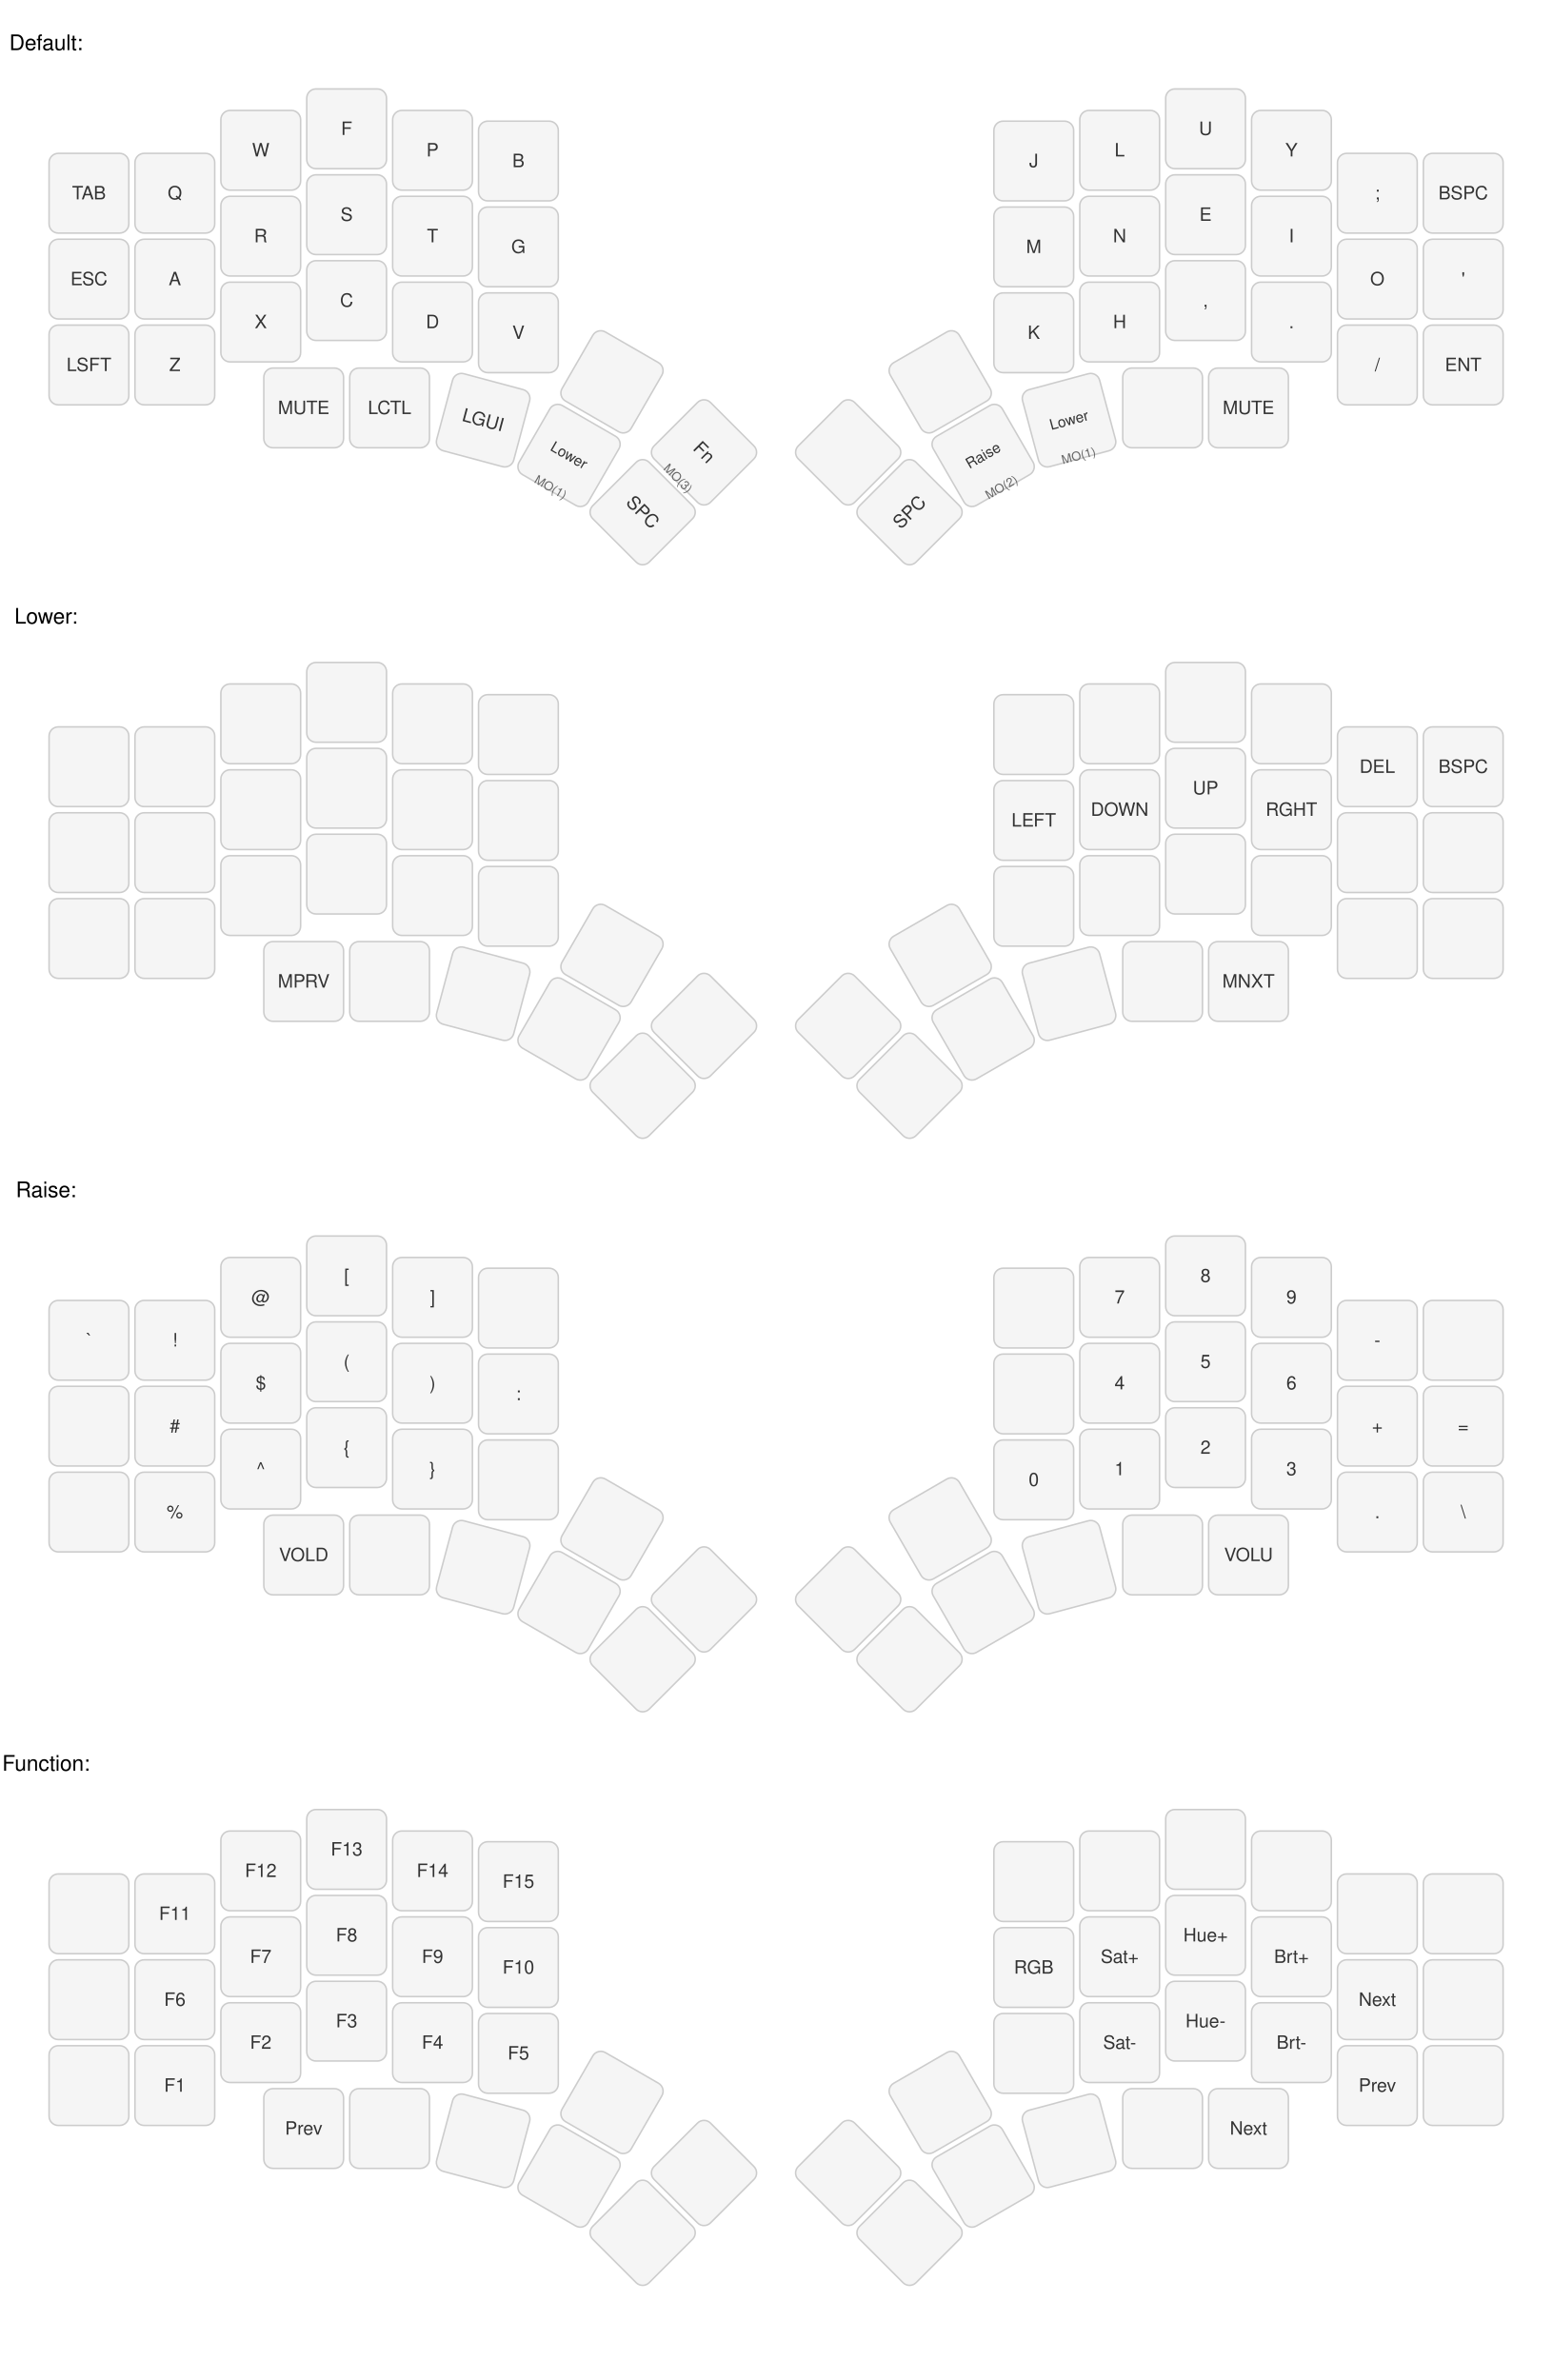
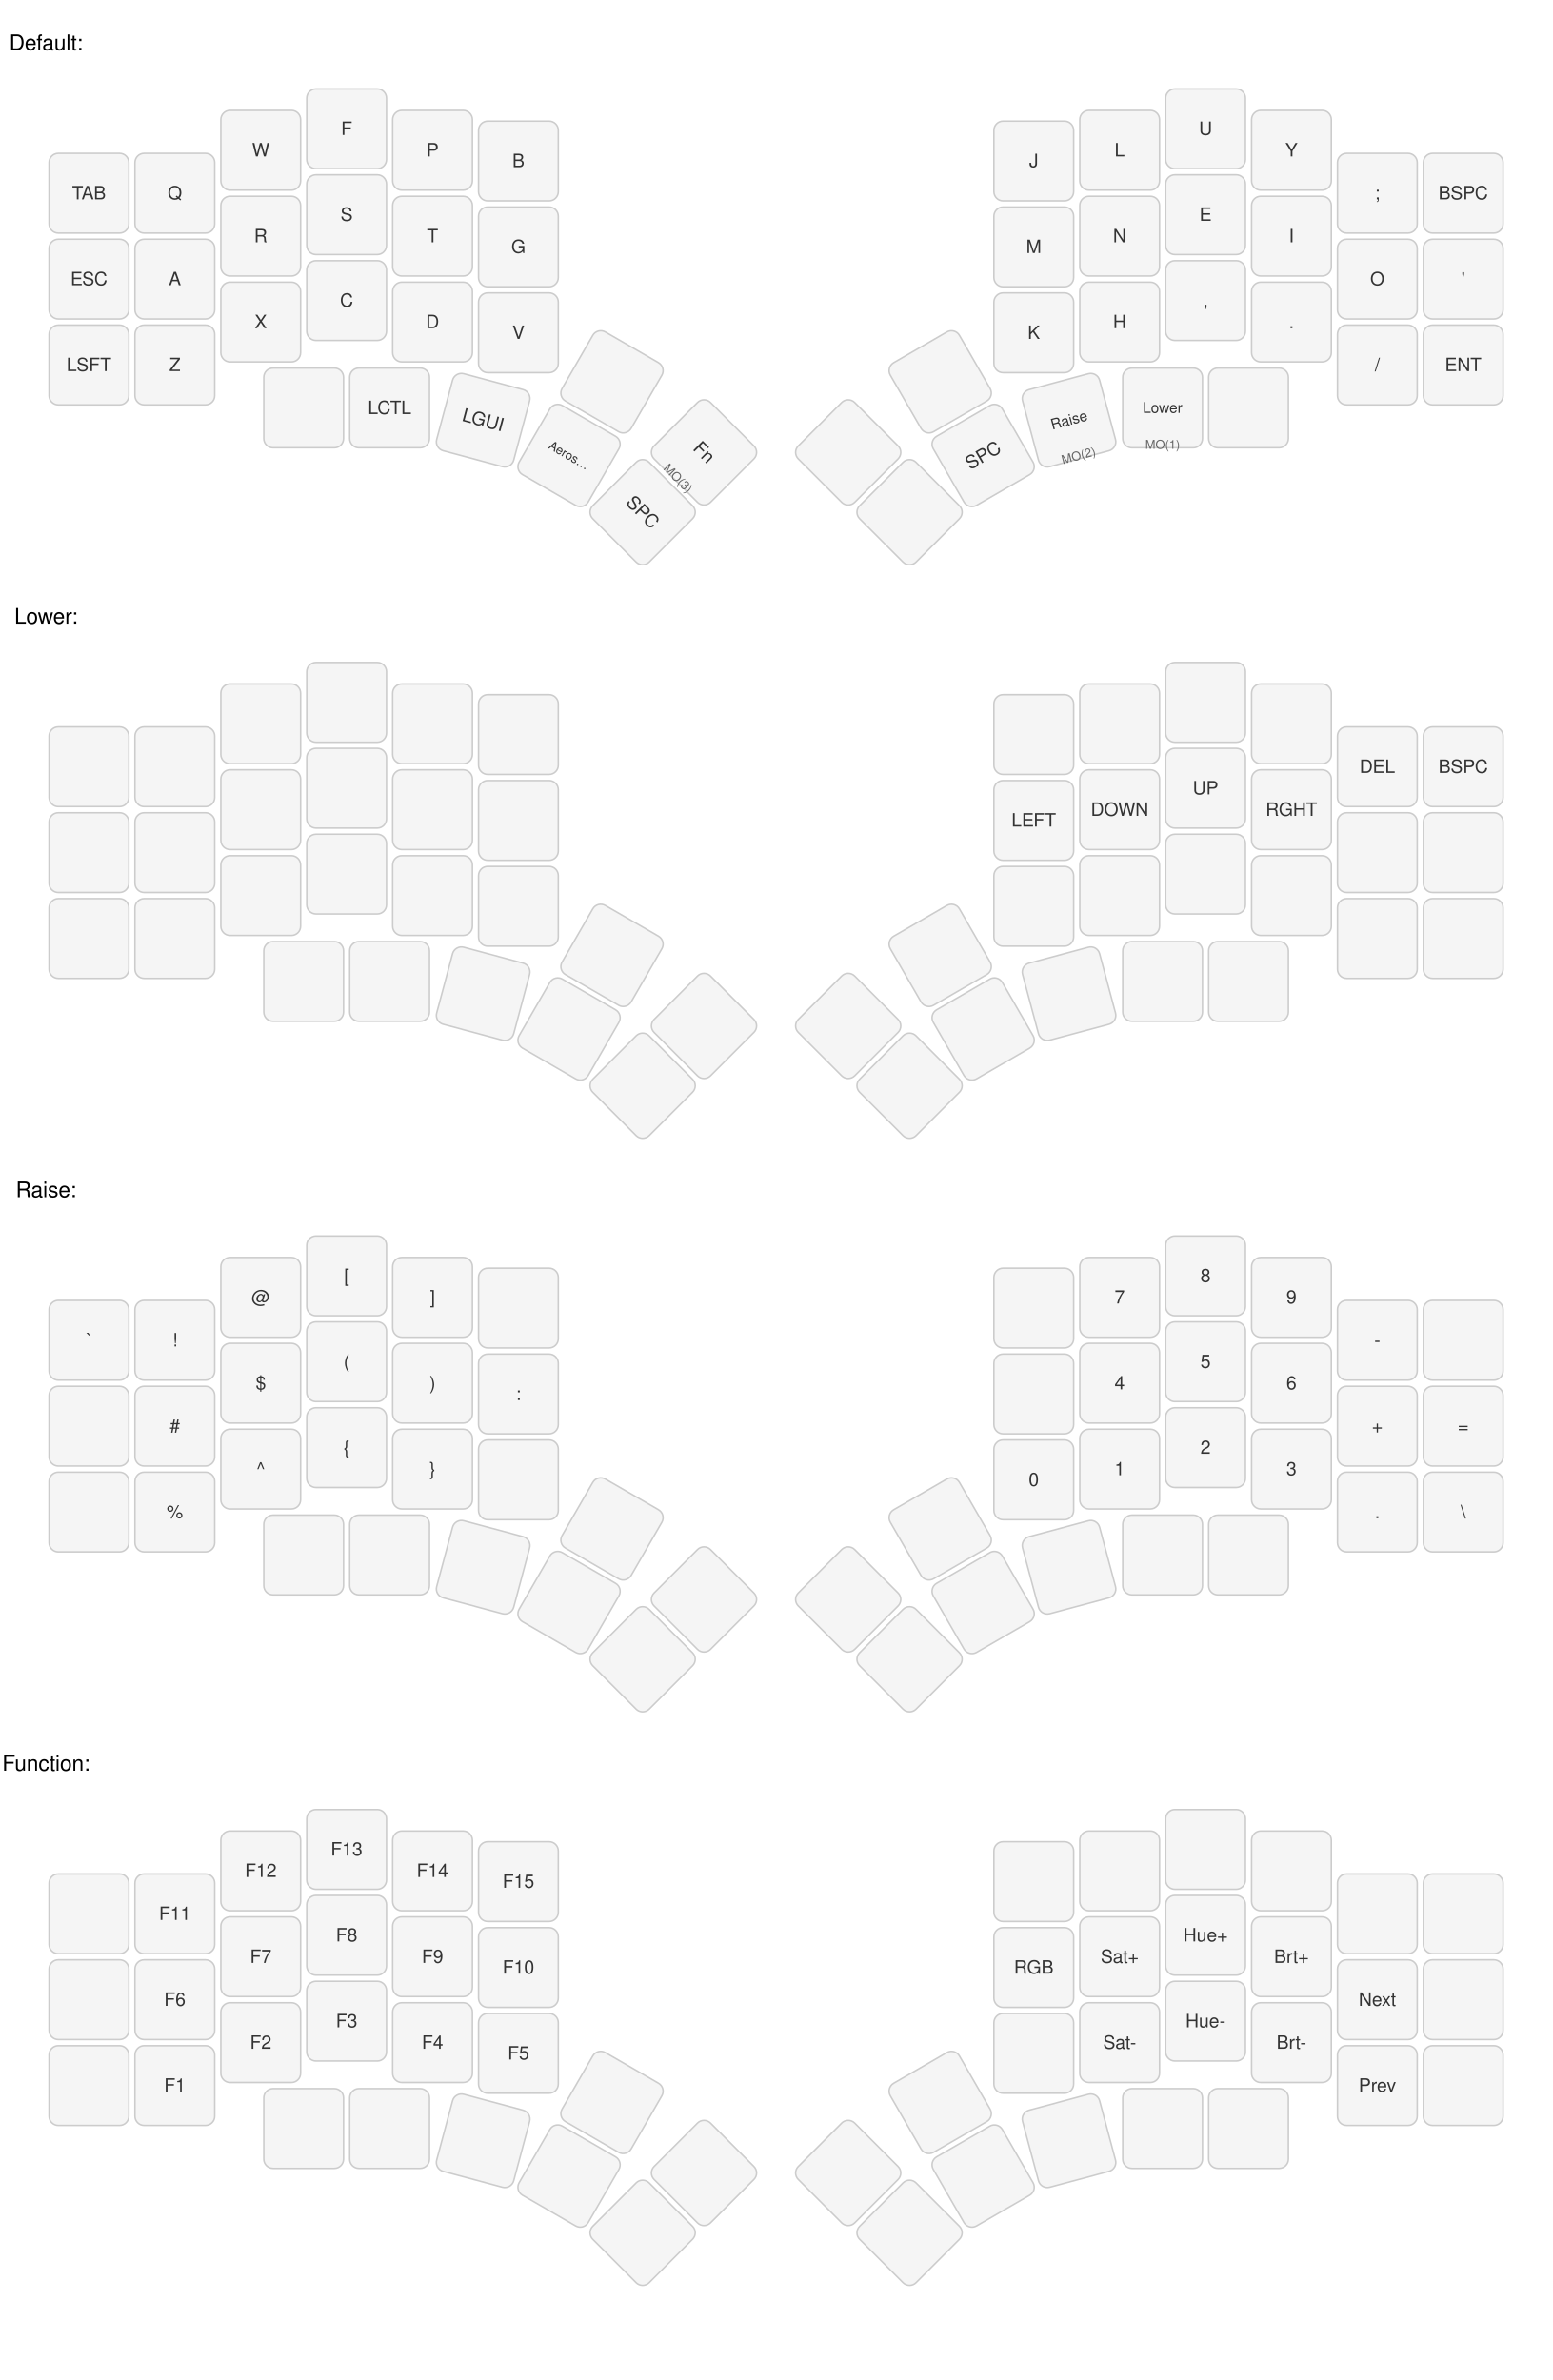
<svg xmlns="http://www.w3.org/2000/svg" width="1012" height="1552" viewBox="0 0 1012 1552" class="keymap">
  <style>svg {
  font-family: -apple-system, BlinkMacSystemFont, "SF Pro Text", "Helvetica Neue", Helvetica, Arial, sans-serif;
  font-size: 14px;
  font-kerning: normal;
  text-rendering: optimizeLegibility;
}
text { text-anchor: middle; dominant-baseline: middle; }
rect.key { fill: #f5f5f5; stroke: #cccccc; }
rect.held { fill: #a8d8ea; }
text.tap { font-size: 12px; fill: #333333; }
text.hold { font-size: 10px; fill: #666666; }
</style>
  <g transform="translate(30, 0)" class="layer-Default">
    <text x="0" y="28" class="label" id="Default">Default:</text>
    <g transform="translate(0, 56)">
      <g transform="translate(28, 70)" class="key keypos-0">
        <rect rx="6" ry="6" x="-26" y="-26" width="52" height="52" class="key" />
        <text x="0" y="0" class="key tap">TAB</text>
      </g>
      <g transform="translate(84, 70)" class="key keypos-1">
        <rect rx="6" ry="6" x="-26" y="-26" width="52" height="52" class="key" />
        <text x="0" y="0" class="key tap">Q</text>
      </g>
      <g transform="translate(140, 42)" class="key keypos-2">
        <rect rx="6" ry="6" x="-26" y="-26" width="52" height="52" class="key" />
        <text x="0" y="0" class="key tap">W</text>
      </g>
      <g transform="translate(196, 28)" class="key keypos-3">
        <rect rx="6" ry="6" x="-26" y="-26" width="52" height="52" class="key" />
        <text x="0" y="0" class="key tap">F</text>
      </g>
      <g transform="translate(252, 42)" class="key keypos-4">
        <rect rx="6" ry="6" x="-26" y="-26" width="52" height="52" class="key" />
        <text x="0" y="0" class="key tap">P</text>
      </g>
      <g transform="translate(308, 49)" class="key keypos-5">
        <rect rx="6" ry="6" x="-26" y="-26" width="52" height="52" class="key" />
        <text x="0" y="0" class="key tap">B</text>
      </g>
      <g transform="translate(644, 49)" class="key keypos-6">
        <rect rx="6" ry="6" x="-26" y="-26" width="52" height="52" class="key" />
        <text x="0" y="0" class="key tap">J</text>
      </g>
      <g transform="translate(700, 42)" class="key keypos-7">
        <rect rx="6" ry="6" x="-26" y="-26" width="52" height="52" class="key" />
        <text x="0" y="0" class="key tap">L</text>
      </g>
      <g transform="translate(756, 28)" class="key keypos-8">
        <rect rx="6" ry="6" x="-26" y="-26" width="52" height="52" class="key" />
        <text x="0" y="0" class="key tap">U</text>
      </g>
      <g transform="translate(812, 42)" class="key keypos-9">
        <rect rx="6" ry="6" x="-26" y="-26" width="52" height="52" class="key" />
        <text x="0" y="0" class="key tap">Y</text>
      </g>
      <g transform="translate(868, 70)" class="key keypos-10">
        <rect rx="6" ry="6" x="-26" y="-26" width="52" height="52" class="key" />
        <text x="0" y="0" class="key tap">;</text>
      </g>
      <g transform="translate(924, 70)" class="key keypos-11">
        <rect rx="6" ry="6" x="-26" y="-26" width="52" height="52" class="key" />
        <text x="0" y="0" class="key tap">BSPC</text>
      </g>
      <g transform="translate(28, 126)" class="key keypos-12">
        <rect rx="6" ry="6" x="-26" y="-26" width="52" height="52" class="key" />
        <text x="0" y="0" class="key tap">ESC</text>
      </g>
      <g transform="translate(84, 126)" class="key keypos-13">
        <rect rx="6" ry="6" x="-26" y="-26" width="52" height="52" class="key" />
        <text x="0" y="0" class="key tap">A</text>
      </g>
      <g transform="translate(140, 98)" class="key keypos-14">
        <rect rx="6" ry="6" x="-26" y="-26" width="52" height="52" class="key" />
        <text x="0" y="0" class="key tap">R</text>
      </g>
      <g transform="translate(196, 84)" class="key keypos-15">
        <rect rx="6" ry="6" x="-26" y="-26" width="52" height="52" class="key" />
        <text x="0" y="0" class="key tap">S</text>
      </g>
      <g transform="translate(252, 98)" class="key keypos-16">
        <rect rx="6" ry="6" x="-26" y="-26" width="52" height="52" class="key" />
        <text x="0" y="0" class="key tap">T</text>
      </g>
      <g transform="translate(308, 105)" class="key keypos-17">
        <rect rx="6" ry="6" x="-26" y="-26" width="52" height="52" class="key" />
        <text x="0" y="0" class="key tap">G</text>
      </g>
      <g transform="translate(644, 105)" class="key keypos-18">
        <rect rx="6" ry="6" x="-26" y="-26" width="52" height="52" class="key" />
        <text x="0" y="0" class="key tap">M</text>
      </g>
      <g transform="translate(700, 98)" class="key keypos-19">
        <rect rx="6" ry="6" x="-26" y="-26" width="52" height="52" class="key" />
        <text x="0" y="0" class="key tap">N</text>
      </g>
      <g transform="translate(756, 84)" class="key keypos-20">
        <rect rx="6" ry="6" x="-26" y="-26" width="52" height="52" class="key" />
        <text x="0" y="0" class="key tap">E</text>
      </g>
      <g transform="translate(812, 98)" class="key keypos-21">
        <rect rx="6" ry="6" x="-26" y="-26" width="52" height="52" class="key" />
        <text x="0" y="0" class="key tap">I</text>
      </g>
      <g transform="translate(868, 126)" class="key keypos-22">
        <rect rx="6" ry="6" x="-26" y="-26" width="52" height="52" class="key" />
        <text x="0" y="0" class="key tap">O</text>
      </g>
      <g transform="translate(924, 126)" class="key keypos-23">
        <rect rx="6" ry="6" x="-26" y="-26" width="52" height="52" class="key" />
        <text x="0" y="0" class="key tap">'</text>
      </g>
      <g transform="translate(28, 182)" class="key keypos-24">
        <rect rx="6" ry="6" x="-26" y="-26" width="52" height="52" class="key" />
        <text x="0" y="0" class="key tap">LSFT</text>
      </g>
      <g transform="translate(84, 182)" class="key keypos-25">
        <rect rx="6" ry="6" x="-26" y="-26" width="52" height="52" class="key" />
        <text x="0" y="0" class="key tap">Z</text>
      </g>
      <g transform="translate(140, 154)" class="key keypos-26">
        <rect rx="6" ry="6" x="-26" y="-26" width="52" height="52" class="key" />
        <text x="0" y="0" class="key tap">X</text>
      </g>
      <g transform="translate(196, 140)" class="key keypos-27">
        <rect rx="6" ry="6" x="-26" y="-26" width="52" height="52" class="key" />
        <text x="0" y="0" class="key tap">C</text>
      </g>
      <g transform="translate(252, 154)" class="key keypos-28">
        <rect rx="6" ry="6" x="-26" y="-26" width="52" height="52" class="key" />
        <text x="0" y="0" class="key tap">D</text>
      </g>
      <g transform="translate(308, 161)" class="key keypos-29">
        <rect rx="6" ry="6" x="-26" y="-26" width="52" height="52" class="key" />
        <text x="0" y="0" class="key tap">V</text>
      </g>
      <g transform="translate(369, 193) rotate(30.0)" class="key keypos-30">
        <rect rx="6" ry="6" x="-26" y="-26" width="52" height="52" class="key" />
      </g>
      <g transform="translate(429, 239) rotate(45.0)" class="key keypos-31">
        <rect rx="6" ry="6" x="-26" y="-26" width="52" height="52" class="key" />
        <text x="0" y="0" class="key tap">Fn</text>
        <text x="0" y="24" class="key hold">
          <tspan style="font-size: 80%">MO(3)</tspan>
        </text>
      </g>
      <g transform="translate(523, 239) rotate(-45.0)" class="key keypos-32">
        <rect rx="6" ry="6" x="-26" y="-26" width="52" height="52" class="key" />
      </g>
      <g transform="translate(583, 193) rotate(-30.0)" class="key keypos-33">
        <rect rx="6" ry="6" x="-26" y="-26" width="52" height="52" class="key" />
      </g>
      <g transform="translate(644, 161)" class="key keypos-34">
        <rect rx="6" ry="6" x="-26" y="-26" width="52" height="52" class="key" />
        <text x="0" y="0" class="key tap">K</text>
      </g>
      <g transform="translate(700, 154)" class="key keypos-35">
        <rect rx="6" ry="6" x="-26" y="-26" width="52" height="52" class="key" />
        <text x="0" y="0" class="key tap">H</text>
      </g>
      <g transform="translate(756, 140)" class="key keypos-36">
        <rect rx="6" ry="6" x="-26" y="-26" width="52" height="52" class="key" />
        <text x="0" y="0" class="key tap">,</text>
      </g>
      <g transform="translate(812, 154)" class="key keypos-37">
        <rect rx="6" ry="6" x="-26" y="-26" width="52" height="52" class="key" />
        <text x="0" y="0" class="key tap">.</text>
      </g>
      <g transform="translate(868, 182)" class="key keypos-38">
        <rect rx="6" ry="6" x="-26" y="-26" width="52" height="52" class="key" />
        <text x="0" y="0" class="key tap">/</text>
      </g>
      <g transform="translate(924, 182)" class="key keypos-39">
        <rect rx="6" ry="6" x="-26" y="-26" width="52" height="52" class="key" />
        <text x="0" y="0" class="key tap">ENT</text>
      </g>
      <g transform="translate(168, 210)" class="key keypos-40">
        <rect rx="6" ry="6" x="-26" y="-26" width="52" height="52" class="key" />
-         <text x="0" y="0" class="key tap">MUTE</text>
      </g>
      <g transform="translate(224, 210)" class="key keypos-41">
        <rect rx="6" ry="6" x="-26" y="-26" width="52" height="52" class="key" />
        <text x="0" y="0" class="key tap">LCTL</text>
      </g>
      <g transform="translate(285, 218) rotate(15.0)" class="key keypos-42">
        <rect rx="6" ry="6" x="-26" y="-26" width="52" height="52" class="key" />
        <text x="0" y="0" class="key tap">LGUI</text>
      </g>
      <g transform="translate(341, 241) rotate(30.0)" class="key keypos-43">
+         <rect rx="6" ry="6" x="-26" y="-26" width="52" height="52" class="key" />
+         <text x="0" y="0" class="key tap">
+           <tspan style="font-size: 67%">Aeros…</tspan>
+         </text>
+       </g>
+       <g transform="translate(389, 278) rotate(45.0)" class="key keypos-44">
+         <rect rx="6" ry="6" x="-26" y="-26" width="52" height="52" class="key" />
+         <text x="0" y="0" class="key tap">SPC</text>
+       </g>
+       <g transform="translate(563, 278) rotate(-45.0)" class="key keypos-45">
+         <rect rx="6" ry="6" x="-26" y="-26" width="52" height="52" class="key" />
+       </g>
+       <g transform="translate(611, 241) rotate(-30.0)" class="key keypos-46">
+         <rect rx="6" ry="6" x="-26" y="-26" width="52" height="52" class="key" />
+         <text x="0" y="0" class="key tap">SPC</text>
+       </g>
+       <g transform="translate(667, 218) rotate(-15.0)" class="key keypos-47">
+         <rect rx="6" ry="6" x="-26" y="-26" width="52" height="52" class="key" />
+         <a href="#Raise">
+           <text x="0" y="0" class="key tap layer-activator">
+             <tspan style="font-size: 80%">Raise</tspan>
+           </text>
+         </a>
+         <text x="0" y="24" class="key hold">
+           <tspan style="font-size: 80%">MO(2)</tspan>
+         </text>
+       </g>
+       <g transform="translate(728, 210)" class="key keypos-48">
        <rect rx="6" ry="6" x="-26" y="-26" width="52" height="52" class="key" />
        <a href="#Lower">
          <text x="0" y="0" class="key tap layer-activator">
            <tspan style="font-size: 80%">Lower</tspan>
          </text>
        </a>
        <text x="0" y="24" class="key hold">
          <tspan style="font-size: 80%">MO(1)</tspan>
        </text>
      </g>
-       <g transform="translate(389, 278) rotate(45.0)" class="key keypos-44">
-         <rect rx="6" ry="6" x="-26" y="-26" width="52" height="52" class="key" />
-         <text x="0" y="0" class="key tap">SPC</text>
-       </g>
-       <g transform="translate(563, 278) rotate(-45.0)" class="key keypos-45">
-         <rect rx="6" ry="6" x="-26" y="-26" width="52" height="52" class="key" />
-         <text x="0" y="0" class="key tap">SPC</text>
-       </g>
-       <g transform="translate(611, 241) rotate(-30.0)" class="key keypos-46">
-         <rect rx="6" ry="6" x="-26" y="-26" width="52" height="52" class="key" />
-         <a href="#Raise">
-           <text x="0" y="0" class="key tap layer-activator">
-             <tspan style="font-size: 80%">Raise</tspan>
-           </text>
-         </a>
-         <text x="0" y="24" class="key hold">
-           <tspan style="font-size: 80%">MO(2)</tspan>
-         </text>
-       </g>
-       <g transform="translate(667, 218) rotate(-15.0)" class="key keypos-47">
-         <rect rx="6" ry="6" x="-26" y="-26" width="52" height="52" class="key" />
-         <a href="#Lower">
-           <text x="0" y="0" class="key tap layer-activator">
-             <tspan style="font-size: 80%">Lower</tspan>
-           </text>
-         </a>
-         <text x="0" y="24" class="key hold">
-           <tspan style="font-size: 80%">MO(1)</tspan>
-         </text>
-       </g>
-       <g transform="translate(728, 210)" class="key keypos-48">
-         <rect rx="6" ry="6" x="-26" y="-26" width="52" height="52" class="key" />
-       </g>
      <g transform="translate(784, 210)" class="key keypos-49">
        <rect rx="6" ry="6" x="-26" y="-26" width="52" height="52" class="key" />
-         <text x="0" y="0" class="key tap">MUTE</text>
      </g>
    </g>
  </g>
  <g transform="translate(30, 374)" class="layer-Lower">
    <text x="0" y="28" class="label" id="Lower">Lower:</text>
    <g transform="translate(0, 56)">
      <g transform="translate(28, 70)" class="key keypos-0">
        <rect rx="6" ry="6" x="-26" y="-26" width="52" height="52" class="key" />
      </g>
      <g transform="translate(84, 70)" class="key keypos-1">
        <rect rx="6" ry="6" x="-26" y="-26" width="52" height="52" class="key" />
      </g>
      <g transform="translate(140, 42)" class="key keypos-2">
        <rect rx="6" ry="6" x="-26" y="-26" width="52" height="52" class="key" />
      </g>
      <g transform="translate(196, 28)" class="key keypos-3">
        <rect rx="6" ry="6" x="-26" y="-26" width="52" height="52" class="key" />
      </g>
      <g transform="translate(252, 42)" class="key keypos-4">
        <rect rx="6" ry="6" x="-26" y="-26" width="52" height="52" class="key" />
      </g>
      <g transform="translate(308, 49)" class="key keypos-5">
        <rect rx="6" ry="6" x="-26" y="-26" width="52" height="52" class="key" />
      </g>
      <g transform="translate(644, 49)" class="key keypos-6">
        <rect rx="6" ry="6" x="-26" y="-26" width="52" height="52" class="key" />
      </g>
      <g transform="translate(700, 42)" class="key keypos-7">
        <rect rx="6" ry="6" x="-26" y="-26" width="52" height="52" class="key" />
      </g>
      <g transform="translate(756, 28)" class="key keypos-8">
        <rect rx="6" ry="6" x="-26" y="-26" width="52" height="52" class="key" />
      </g>
      <g transform="translate(812, 42)" class="key keypos-9">
        <rect rx="6" ry="6" x="-26" y="-26" width="52" height="52" class="key" />
      </g>
      <g transform="translate(868, 70)" class="key keypos-10">
        <rect rx="6" ry="6" x="-26" y="-26" width="52" height="52" class="key" />
        <text x="0" y="0" class="key tap">DEL</text>
      </g>
      <g transform="translate(924, 70)" class="key keypos-11">
        <rect rx="6" ry="6" x="-26" y="-26" width="52" height="52" class="key" />
        <text x="0" y="0" class="key tap">BSPC</text>
      </g>
      <g transform="translate(28, 126)" class="key keypos-12">
        <rect rx="6" ry="6" x="-26" y="-26" width="52" height="52" class="key" />
      </g>
      <g transform="translate(84, 126)" class="key keypos-13">
        <rect rx="6" ry="6" x="-26" y="-26" width="52" height="52" class="key" />
      </g>
      <g transform="translate(140, 98)" class="key keypos-14">
        <rect rx="6" ry="6" x="-26" y="-26" width="52" height="52" class="key" />
      </g>
      <g transform="translate(196, 84)" class="key keypos-15">
        <rect rx="6" ry="6" x="-26" y="-26" width="52" height="52" class="key" />
      </g>
      <g transform="translate(252, 98)" class="key keypos-16">
        <rect rx="6" ry="6" x="-26" y="-26" width="52" height="52" class="key" />
      </g>
      <g transform="translate(308, 105)" class="key keypos-17">
        <rect rx="6" ry="6" x="-26" y="-26" width="52" height="52" class="key" />
      </g>
      <g transform="translate(644, 105)" class="key keypos-18">
        <rect rx="6" ry="6" x="-26" y="-26" width="52" height="52" class="key" />
        <text x="0" y="0" class="key tap">LEFT</text>
      </g>
      <g transform="translate(700, 98)" class="key keypos-19">
        <rect rx="6" ry="6" x="-26" y="-26" width="52" height="52" class="key" />
        <text x="0" y="0" class="key tap">DOWN</text>
      </g>
      <g transform="translate(756, 84)" class="key keypos-20">
        <rect rx="6" ry="6" x="-26" y="-26" width="52" height="52" class="key" />
        <text x="0" y="0" class="key tap">UP</text>
      </g>
      <g transform="translate(812, 98)" class="key keypos-21">
        <rect rx="6" ry="6" x="-26" y="-26" width="52" height="52" class="key" />
        <text x="0" y="0" class="key tap">RGHT</text>
      </g>
      <g transform="translate(868, 126)" class="key keypos-22">
        <rect rx="6" ry="6" x="-26" y="-26" width="52" height="52" class="key" />
      </g>
      <g transform="translate(924, 126)" class="key keypos-23">
        <rect rx="6" ry="6" x="-26" y="-26" width="52" height="52" class="key" />
      </g>
      <g transform="translate(28, 182)" class="key keypos-24">
        <rect rx="6" ry="6" x="-26" y="-26" width="52" height="52" class="key" />
      </g>
      <g transform="translate(84, 182)" class="key keypos-25">
        <rect rx="6" ry="6" x="-26" y="-26" width="52" height="52" class="key" />
      </g>
      <g transform="translate(140, 154)" class="key keypos-26">
        <rect rx="6" ry="6" x="-26" y="-26" width="52" height="52" class="key" />
      </g>
      <g transform="translate(196, 140)" class="key keypos-27">
        <rect rx="6" ry="6" x="-26" y="-26" width="52" height="52" class="key" />
      </g>
      <g transform="translate(252, 154)" class="key keypos-28">
        <rect rx="6" ry="6" x="-26" y="-26" width="52" height="52" class="key" />
      </g>
      <g transform="translate(308, 161)" class="key keypos-29">
        <rect rx="6" ry="6" x="-26" y="-26" width="52" height="52" class="key" />
      </g>
      <g transform="translate(369, 193) rotate(30.0)" class="key keypos-30">
        <rect rx="6" ry="6" x="-26" y="-26" width="52" height="52" class="key" />
      </g>
      <g transform="translate(429, 239) rotate(45.0)" class="key keypos-31">
        <rect rx="6" ry="6" x="-26" y="-26" width="52" height="52" class="key" />
      </g>
      <g transform="translate(523, 239) rotate(-45.0)" class="key keypos-32">
        <rect rx="6" ry="6" x="-26" y="-26" width="52" height="52" class="key" />
      </g>
      <g transform="translate(583, 193) rotate(-30.0)" class="key keypos-33">
        <rect rx="6" ry="6" x="-26" y="-26" width="52" height="52" class="key" />
      </g>
      <g transform="translate(644, 161)" class="key keypos-34">
        <rect rx="6" ry="6" x="-26" y="-26" width="52" height="52" class="key" />
      </g>
      <g transform="translate(700, 154)" class="key keypos-35">
        <rect rx="6" ry="6" x="-26" y="-26" width="52" height="52" class="key" />
      </g>
      <g transform="translate(756, 140)" class="key keypos-36">
        <rect rx="6" ry="6" x="-26" y="-26" width="52" height="52" class="key" />
      </g>
      <g transform="translate(812, 154)" class="key keypos-37">
        <rect rx="6" ry="6" x="-26" y="-26" width="52" height="52" class="key" />
      </g>
      <g transform="translate(868, 182)" class="key keypos-38">
        <rect rx="6" ry="6" x="-26" y="-26" width="52" height="52" class="key" />
      </g>
      <g transform="translate(924, 182)" class="key keypos-39">
        <rect rx="6" ry="6" x="-26" y="-26" width="52" height="52" class="key" />
      </g>
      <g transform="translate(168, 210)" class="key keypos-40">
        <rect rx="6" ry="6" x="-26" y="-26" width="52" height="52" class="key" />
-         <text x="0" y="0" class="key tap">MPRV</text>
      </g>
      <g transform="translate(224, 210)" class="key keypos-41">
        <rect rx="6" ry="6" x="-26" y="-26" width="52" height="52" class="key" />
      </g>
      <g transform="translate(285, 218) rotate(15.0)" class="key keypos-42">
        <rect rx="6" ry="6" x="-26" y="-26" width="52" height="52" class="key" />
      </g>
      <g transform="translate(341, 241) rotate(30.0)" class="key keypos-43">
        <rect rx="6" ry="6" x="-26" y="-26" width="52" height="52" class="key" />
      </g>
      <g transform="translate(389, 278) rotate(45.0)" class="key keypos-44">
        <rect rx="6" ry="6" x="-26" y="-26" width="52" height="52" class="key" />
      </g>
      <g transform="translate(563, 278) rotate(-45.0)" class="key keypos-45">
        <rect rx="6" ry="6" x="-26" y="-26" width="52" height="52" class="key" />
      </g>
      <g transform="translate(611, 241) rotate(-30.0)" class="key keypos-46">
        <rect rx="6" ry="6" x="-26" y="-26" width="52" height="52" class="key" />
      </g>
      <g transform="translate(667, 218) rotate(-15.0)" class="key keypos-47">
        <rect rx="6" ry="6" x="-26" y="-26" width="52" height="52" class="key" />
      </g>
      <g transform="translate(728, 210)" class="key keypos-48">
        <rect rx="6" ry="6" x="-26" y="-26" width="52" height="52" class="key" />
      </g>
      <g transform="translate(784, 210)" class="key keypos-49">
        <rect rx="6" ry="6" x="-26" y="-26" width="52" height="52" class="key" />
-         <text x="0" y="0" class="key tap">MNXT</text>
      </g>
    </g>
  </g>
  <g transform="translate(30, 748)" class="layer-Raise">
    <text x="0" y="28" class="label" id="Raise">Raise:</text>
    <g transform="translate(0, 56)">
      <g transform="translate(28, 70)" class="key keypos-0">
        <rect rx="6" ry="6" x="-26" y="-26" width="52" height="52" class="key" />
        <text x="0" y="0" class="key tap">`</text>
      </g>
      <g transform="translate(84, 70)" class="key keypos-1">
        <rect rx="6" ry="6" x="-26" y="-26" width="52" height="52" class="key" />
        <text x="0" y="0" class="key tap">!</text>
      </g>
      <g transform="translate(140, 42)" class="key keypos-2">
        <rect rx="6" ry="6" x="-26" y="-26" width="52" height="52" class="key" />
        <text x="0" y="0" class="key tap">@</text>
      </g>
      <g transform="translate(196, 28)" class="key keypos-3">
        <rect rx="6" ry="6" x="-26" y="-26" width="52" height="52" class="key" />
        <text x="0" y="0" class="key tap">[</text>
      </g>
      <g transform="translate(252, 42)" class="key keypos-4">
        <rect rx="6" ry="6" x="-26" y="-26" width="52" height="52" class="key" />
        <text x="0" y="0" class="key tap">]</text>
      </g>
      <g transform="translate(308, 49)" class="key keypos-5">
        <rect rx="6" ry="6" x="-26" y="-26" width="52" height="52" class="key" />
      </g>
      <g transform="translate(644, 49)" class="key keypos-6">
        <rect rx="6" ry="6" x="-26" y="-26" width="52" height="52" class="key" />
      </g>
      <g transform="translate(700, 42)" class="key keypos-7">
        <rect rx="6" ry="6" x="-26" y="-26" width="52" height="52" class="key" />
        <text x="0" y="0" class="key tap">7</text>
      </g>
      <g transform="translate(756, 28)" class="key keypos-8">
        <rect rx="6" ry="6" x="-26" y="-26" width="52" height="52" class="key" />
        <text x="0" y="0" class="key tap">8</text>
      </g>
      <g transform="translate(812, 42)" class="key keypos-9">
        <rect rx="6" ry="6" x="-26" y="-26" width="52" height="52" class="key" />
        <text x="0" y="0" class="key tap">9</text>
      </g>
      <g transform="translate(868, 70)" class="key keypos-10">
        <rect rx="6" ry="6" x="-26" y="-26" width="52" height="52" class="key" />
        <text x="0" y="0" class="key tap">-</text>
      </g>
      <g transform="translate(924, 70)" class="key keypos-11">
        <rect rx="6" ry="6" x="-26" y="-26" width="52" height="52" class="key" />
      </g>
      <g transform="translate(28, 126)" class="key keypos-12">
        <rect rx="6" ry="6" x="-26" y="-26" width="52" height="52" class="key" />
      </g>
      <g transform="translate(84, 126)" class="key keypos-13">
        <rect rx="6" ry="6" x="-26" y="-26" width="52" height="52" class="key" />
        <text x="0" y="0" class="key tap">#</text>
      </g>
      <g transform="translate(140, 98)" class="key keypos-14">
        <rect rx="6" ry="6" x="-26" y="-26" width="52" height="52" class="key" />
        <text x="0" y="0" class="key tap">$</text>
      </g>
      <g transform="translate(196, 84)" class="key keypos-15">
        <rect rx="6" ry="6" x="-26" y="-26" width="52" height="52" class="key" />
        <text x="0" y="0" class="key tap">(</text>
      </g>
      <g transform="translate(252, 98)" class="key keypos-16">
        <rect rx="6" ry="6" x="-26" y="-26" width="52" height="52" class="key" />
        <text x="0" y="0" class="key tap">)</text>
      </g>
      <g transform="translate(308, 105)" class="key keypos-17">
        <rect rx="6" ry="6" x="-26" y="-26" width="52" height="52" class="key" />
        <text x="0" y="0" class="key tap">:</text>
      </g>
      <g transform="translate(644, 105)" class="key keypos-18">
        <rect rx="6" ry="6" x="-26" y="-26" width="52" height="52" class="key" />
      </g>
      <g transform="translate(700, 98)" class="key keypos-19">
        <rect rx="6" ry="6" x="-26" y="-26" width="52" height="52" class="key" />
        <text x="0" y="0" class="key tap">4</text>
      </g>
      <g transform="translate(756, 84)" class="key keypos-20">
        <rect rx="6" ry="6" x="-26" y="-26" width="52" height="52" class="key" />
        <text x="0" y="0" class="key tap">5</text>
      </g>
      <g transform="translate(812, 98)" class="key keypos-21">
        <rect rx="6" ry="6" x="-26" y="-26" width="52" height="52" class="key" />
        <text x="0" y="0" class="key tap">6</text>
      </g>
      <g transform="translate(868, 126)" class="key keypos-22">
        <rect rx="6" ry="6" x="-26" y="-26" width="52" height="52" class="key" />
        <text x="0" y="0" class="key tap">+</text>
      </g>
      <g transform="translate(924, 126)" class="key keypos-23">
        <rect rx="6" ry="6" x="-26" y="-26" width="52" height="52" class="key" />
        <text x="0" y="0" class="key tap">=</text>
      </g>
      <g transform="translate(28, 182)" class="key keypos-24">
        <rect rx="6" ry="6" x="-26" y="-26" width="52" height="52" class="key" />
      </g>
      <g transform="translate(84, 182)" class="key keypos-25">
        <rect rx="6" ry="6" x="-26" y="-26" width="52" height="52" class="key" />
        <text x="0" y="0" class="key tap">%</text>
      </g>
      <g transform="translate(140, 154)" class="key keypos-26">
        <rect rx="6" ry="6" x="-26" y="-26" width="52" height="52" class="key" />
        <text x="0" y="0" class="key tap">^</text>
      </g>
      <g transform="translate(196, 140)" class="key keypos-27">
        <rect rx="6" ry="6" x="-26" y="-26" width="52" height="52" class="key" />
        <text x="0" y="0" class="key tap">{</text>
      </g>
      <g transform="translate(252, 154)" class="key keypos-28">
        <rect rx="6" ry="6" x="-26" y="-26" width="52" height="52" class="key" />
        <text x="0" y="0" class="key tap">}</text>
      </g>
      <g transform="translate(308, 161)" class="key keypos-29">
        <rect rx="6" ry="6" x="-26" y="-26" width="52" height="52" class="key" />
      </g>
      <g transform="translate(369, 193) rotate(30.0)" class="key keypos-30">
        <rect rx="6" ry="6" x="-26" y="-26" width="52" height="52" class="key" />
      </g>
      <g transform="translate(429, 239) rotate(45.0)" class="key keypos-31">
        <rect rx="6" ry="6" x="-26" y="-26" width="52" height="52" class="key" />
      </g>
      <g transform="translate(523, 239) rotate(-45.0)" class="key keypos-32">
        <rect rx="6" ry="6" x="-26" y="-26" width="52" height="52" class="key" />
      </g>
      <g transform="translate(583, 193) rotate(-30.0)" class="key keypos-33">
        <rect rx="6" ry="6" x="-26" y="-26" width="52" height="52" class="key" />
      </g>
      <g transform="translate(644, 161)" class="key keypos-34">
        <rect rx="6" ry="6" x="-26" y="-26" width="52" height="52" class="key" />
        <text x="0" y="0" class="key tap">0</text>
      </g>
      <g transform="translate(700, 154)" class="key keypos-35">
        <rect rx="6" ry="6" x="-26" y="-26" width="52" height="52" class="key" />
        <text x="0" y="0" class="key tap">1</text>
      </g>
      <g transform="translate(756, 140)" class="key keypos-36">
        <rect rx="6" ry="6" x="-26" y="-26" width="52" height="52" class="key" />
        <text x="0" y="0" class="key tap">2</text>
      </g>
      <g transform="translate(812, 154)" class="key keypos-37">
        <rect rx="6" ry="6" x="-26" y="-26" width="52" height="52" class="key" />
        <text x="0" y="0" class="key tap">3</text>
      </g>
      <g transform="translate(868, 182)" class="key keypos-38">
        <rect rx="6" ry="6" x="-26" y="-26" width="52" height="52" class="key" />
        <text x="0" y="0" class="key tap">.</text>
      </g>
      <g transform="translate(924, 182)" class="key keypos-39">
        <rect rx="6" ry="6" x="-26" y="-26" width="52" height="52" class="key" />
        <text x="0" y="0" class="key tap">\</text>
      </g>
      <g transform="translate(168, 210)" class="key keypos-40">
        <rect rx="6" ry="6" x="-26" y="-26" width="52" height="52" class="key" />
-         <text x="0" y="0" class="key tap">VOLD</text>
      </g>
      <g transform="translate(224, 210)" class="key keypos-41">
        <rect rx="6" ry="6" x="-26" y="-26" width="52" height="52" class="key" />
      </g>
      <g transform="translate(285, 218) rotate(15.0)" class="key keypos-42">
        <rect rx="6" ry="6" x="-26" y="-26" width="52" height="52" class="key" />
      </g>
      <g transform="translate(341, 241) rotate(30.0)" class="key keypos-43">
        <rect rx="6" ry="6" x="-26" y="-26" width="52" height="52" class="key" />
      </g>
      <g transform="translate(389, 278) rotate(45.0)" class="key keypos-44">
        <rect rx="6" ry="6" x="-26" y="-26" width="52" height="52" class="key" />
      </g>
      <g transform="translate(563, 278) rotate(-45.0)" class="key keypos-45">
        <rect rx="6" ry="6" x="-26" y="-26" width="52" height="52" class="key" />
      </g>
      <g transform="translate(611, 241) rotate(-30.0)" class="key keypos-46">
        <rect rx="6" ry="6" x="-26" y="-26" width="52" height="52" class="key" />
      </g>
      <g transform="translate(667, 218) rotate(-15.0)" class="key keypos-47">
        <rect rx="6" ry="6" x="-26" y="-26" width="52" height="52" class="key" />
      </g>
      <g transform="translate(728, 210)" class="key keypos-48">
        <rect rx="6" ry="6" x="-26" y="-26" width="52" height="52" class="key" />
      </g>
      <g transform="translate(784, 210)" class="key keypos-49">
        <rect rx="6" ry="6" x="-26" y="-26" width="52" height="52" class="key" />
-         <text x="0" y="0" class="key tap">VOLU</text>
      </g>
    </g>
  </g>
  <g transform="translate(30, 1122)" class="layer-Function">
    <text x="0" y="28" class="label" id="Function">Function:</text>
    <g transform="translate(0, 56)">
      <g transform="translate(28, 70)" class="key keypos-0">
        <rect rx="6" ry="6" x="-26" y="-26" width="52" height="52" class="key" />
      </g>
      <g transform="translate(84, 70)" class="key keypos-1">
        <rect rx="6" ry="6" x="-26" y="-26" width="52" height="52" class="key" />
        <text x="0" y="0" class="key tap">F11</text>
      </g>
      <g transform="translate(140, 42)" class="key keypos-2">
        <rect rx="6" ry="6" x="-26" y="-26" width="52" height="52" class="key" />
        <text x="0" y="0" class="key tap">F12</text>
      </g>
      <g transform="translate(196, 28)" class="key keypos-3">
        <rect rx="6" ry="6" x="-26" y="-26" width="52" height="52" class="key" />
        <text x="0" y="0" class="key tap">F13</text>
      </g>
      <g transform="translate(252, 42)" class="key keypos-4">
        <rect rx="6" ry="6" x="-26" y="-26" width="52" height="52" class="key" />
        <text x="0" y="0" class="key tap">F14</text>
      </g>
      <g transform="translate(308, 49)" class="key keypos-5">
        <rect rx="6" ry="6" x="-26" y="-26" width="52" height="52" class="key" />
        <text x="0" y="0" class="key tap">F15</text>
      </g>
      <g transform="translate(644, 49)" class="key keypos-6">
        <rect rx="6" ry="6" x="-26" y="-26" width="52" height="52" class="key" />
      </g>
      <g transform="translate(700, 42)" class="key keypos-7">
        <rect rx="6" ry="6" x="-26" y="-26" width="52" height="52" class="key" />
      </g>
      <g transform="translate(756, 28)" class="key keypos-8">
        <rect rx="6" ry="6" x="-26" y="-26" width="52" height="52" class="key" />
      </g>
      <g transform="translate(812, 42)" class="key keypos-9">
        <rect rx="6" ry="6" x="-26" y="-26" width="52" height="52" class="key" />
      </g>
      <g transform="translate(868, 70)" class="key keypos-10">
        <rect rx="6" ry="6" x="-26" y="-26" width="52" height="52" class="key" />
      </g>
      <g transform="translate(924, 70)" class="key keypos-11">
        <rect rx="6" ry="6" x="-26" y="-26" width="52" height="52" class="key" />
      </g>
      <g transform="translate(28, 126)" class="key keypos-12">
        <rect rx="6" ry="6" x="-26" y="-26" width="52" height="52" class="key" />
      </g>
      <g transform="translate(84, 126)" class="key keypos-13">
        <rect rx="6" ry="6" x="-26" y="-26" width="52" height="52" class="key" />
        <text x="0" y="0" class="key tap">F6</text>
      </g>
      <g transform="translate(140, 98)" class="key keypos-14">
        <rect rx="6" ry="6" x="-26" y="-26" width="52" height="52" class="key" />
        <text x="0" y="0" class="key tap">F7</text>
      </g>
      <g transform="translate(196, 84)" class="key keypos-15">
        <rect rx="6" ry="6" x="-26" y="-26" width="52" height="52" class="key" />
        <text x="0" y="0" class="key tap">F8</text>
      </g>
      <g transform="translate(252, 98)" class="key keypos-16">
        <rect rx="6" ry="6" x="-26" y="-26" width="52" height="52" class="key" />
        <text x="0" y="0" class="key tap">F9</text>
      </g>
      <g transform="translate(308, 105)" class="key keypos-17">
        <rect rx="6" ry="6" x="-26" y="-26" width="52" height="52" class="key" />
        <text x="0" y="0" class="key tap">F10</text>
      </g>
      <g transform="translate(644, 105)" class="key keypos-18">
        <rect rx="6" ry="6" x="-26" y="-26" width="52" height="52" class="key" />
        <text x="0" y="0" class="key tap">RGB</text>
      </g>
      <g transform="translate(700, 98)" class="key keypos-19">
        <rect rx="6" ry="6" x="-26" y="-26" width="52" height="52" class="key" />
        <text x="0" y="0" class="key tap">Sat+</text>
      </g>
      <g transform="translate(756, 84)" class="key keypos-20">
        <rect rx="6" ry="6" x="-26" y="-26" width="52" height="52" class="key" />
        <text x="0" y="0" class="key tap">Hue+</text>
      </g>
      <g transform="translate(812, 98)" class="key keypos-21">
        <rect rx="6" ry="6" x="-26" y="-26" width="52" height="52" class="key" />
        <text x="0" y="0" class="key tap">Brt+</text>
      </g>
      <g transform="translate(868, 126)" class="key keypos-22">
        <rect rx="6" ry="6" x="-26" y="-26" width="52" height="52" class="key" />
        <text x="0" y="0" class="key tap">Next</text>
      </g>
      <g transform="translate(924, 126)" class="key keypos-23">
        <rect rx="6" ry="6" x="-26" y="-26" width="52" height="52" class="key" />
      </g>
      <g transform="translate(28, 182)" class="key keypos-24">
        <rect rx="6" ry="6" x="-26" y="-26" width="52" height="52" class="key" />
      </g>
      <g transform="translate(84, 182)" class="key keypos-25">
        <rect rx="6" ry="6" x="-26" y="-26" width="52" height="52" class="key" />
        <text x="0" y="0" class="key tap">F1</text>
      </g>
      <g transform="translate(140, 154)" class="key keypos-26">
        <rect rx="6" ry="6" x="-26" y="-26" width="52" height="52" class="key" />
        <text x="0" y="0" class="key tap">F2</text>
      </g>
      <g transform="translate(196, 140)" class="key keypos-27">
        <rect rx="6" ry="6" x="-26" y="-26" width="52" height="52" class="key" />
        <text x="0" y="0" class="key tap">F3</text>
      </g>
      <g transform="translate(252, 154)" class="key keypos-28">
        <rect rx="6" ry="6" x="-26" y="-26" width="52" height="52" class="key" />
        <text x="0" y="0" class="key tap">F4</text>
      </g>
      <g transform="translate(308, 161)" class="key keypos-29">
        <rect rx="6" ry="6" x="-26" y="-26" width="52" height="52" class="key" />
        <text x="0" y="0" class="key tap">F5</text>
      </g>
      <g transform="translate(369, 193) rotate(30.0)" class="key keypos-30">
        <rect rx="6" ry="6" x="-26" y="-26" width="52" height="52" class="key" />
      </g>
      <g transform="translate(429, 239) rotate(45.0)" class="key keypos-31">
        <rect rx="6" ry="6" x="-26" y="-26" width="52" height="52" class="key" />
      </g>
      <g transform="translate(523, 239) rotate(-45.0)" class="key keypos-32">
        <rect rx="6" ry="6" x="-26" y="-26" width="52" height="52" class="key" />
      </g>
      <g transform="translate(583, 193) rotate(-30.0)" class="key keypos-33">
        <rect rx="6" ry="6" x="-26" y="-26" width="52" height="52" class="key" />
      </g>
      <g transform="translate(644, 161)" class="key keypos-34">
        <rect rx="6" ry="6" x="-26" y="-26" width="52" height="52" class="key" />
      </g>
      <g transform="translate(700, 154)" class="key keypos-35">
        <rect rx="6" ry="6" x="-26" y="-26" width="52" height="52" class="key" />
        <text x="0" y="0" class="key tap">Sat-</text>
      </g>
      <g transform="translate(756, 140)" class="key keypos-36">
        <rect rx="6" ry="6" x="-26" y="-26" width="52" height="52" class="key" />
        <text x="0" y="0" class="key tap">Hue-</text>
      </g>
      <g transform="translate(812, 154)" class="key keypos-37">
        <rect rx="6" ry="6" x="-26" y="-26" width="52" height="52" class="key" />
        <text x="0" y="0" class="key tap">Brt-</text>
      </g>
      <g transform="translate(868, 182)" class="key keypos-38">
        <rect rx="6" ry="6" x="-26" y="-26" width="52" height="52" class="key" />
        <text x="0" y="0" class="key tap">Prev</text>
      </g>
      <g transform="translate(924, 182)" class="key keypos-39">
        <rect rx="6" ry="6" x="-26" y="-26" width="52" height="52" class="key" />
      </g>
      <g transform="translate(168, 210)" class="key keypos-40">
        <rect rx="6" ry="6" x="-26" y="-26" width="52" height="52" class="key" />
-         <text x="0" y="0" class="key tap">Prev</text>
      </g>
      <g transform="translate(224, 210)" class="key keypos-41">
        <rect rx="6" ry="6" x="-26" y="-26" width="52" height="52" class="key" />
      </g>
      <g transform="translate(285, 218) rotate(15.0)" class="key keypos-42">
        <rect rx="6" ry="6" x="-26" y="-26" width="52" height="52" class="key" />
      </g>
      <g transform="translate(341, 241) rotate(30.0)" class="key keypos-43">
        <rect rx="6" ry="6" x="-26" y="-26" width="52" height="52" class="key" />
      </g>
      <g transform="translate(389, 278) rotate(45.0)" class="key keypos-44">
        <rect rx="6" ry="6" x="-26" y="-26" width="52" height="52" class="key" />
      </g>
      <g transform="translate(563, 278) rotate(-45.0)" class="key keypos-45">
        <rect rx="6" ry="6" x="-26" y="-26" width="52" height="52" class="key" />
      </g>
      <g transform="translate(611, 241) rotate(-30.0)" class="key keypos-46">
        <rect rx="6" ry="6" x="-26" y="-26" width="52" height="52" class="key" />
      </g>
      <g transform="translate(667, 218) rotate(-15.0)" class="key keypos-47">
        <rect rx="6" ry="6" x="-26" y="-26" width="52" height="52" class="key" />
      </g>
      <g transform="translate(728, 210)" class="key keypos-48">
        <rect rx="6" ry="6" x="-26" y="-26" width="52" height="52" class="key" />
      </g>
      <g transform="translate(784, 210)" class="key keypos-49">
        <rect rx="6" ry="6" x="-26" y="-26" width="52" height="52" class="key" />
-         <text x="0" y="0" class="key tap">Next</text>
      </g>
    </g>
  </g>
</svg>
